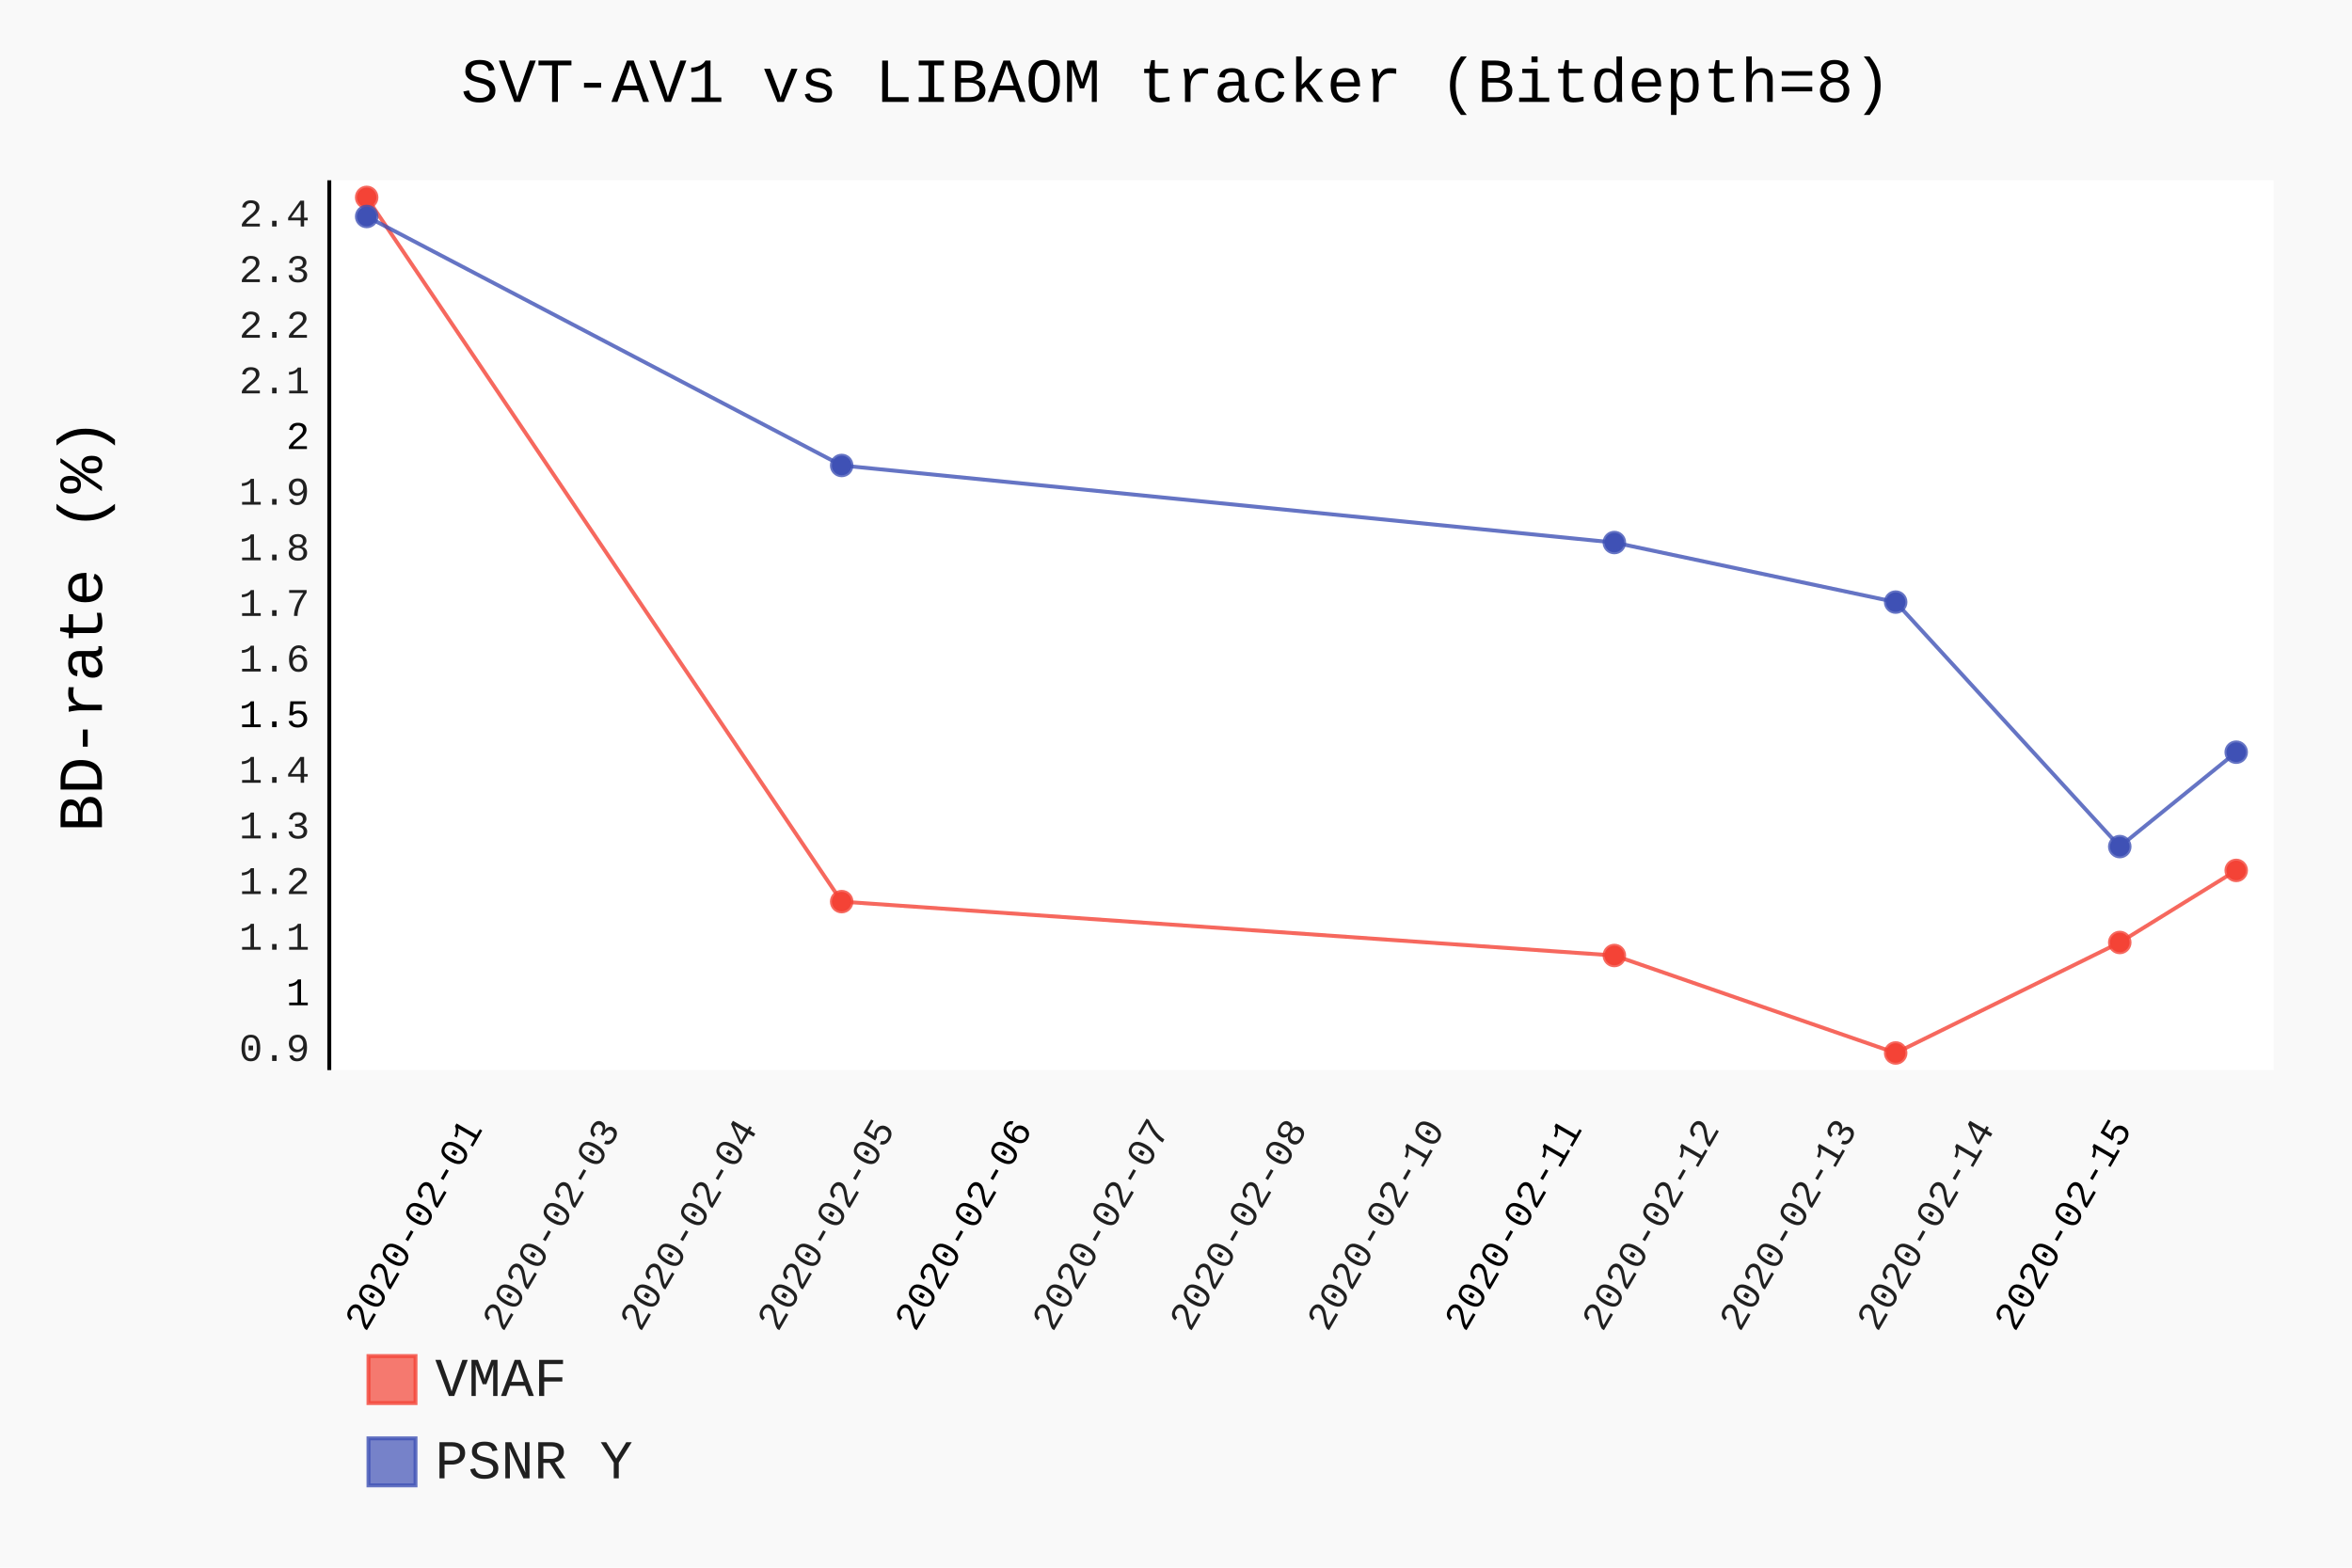
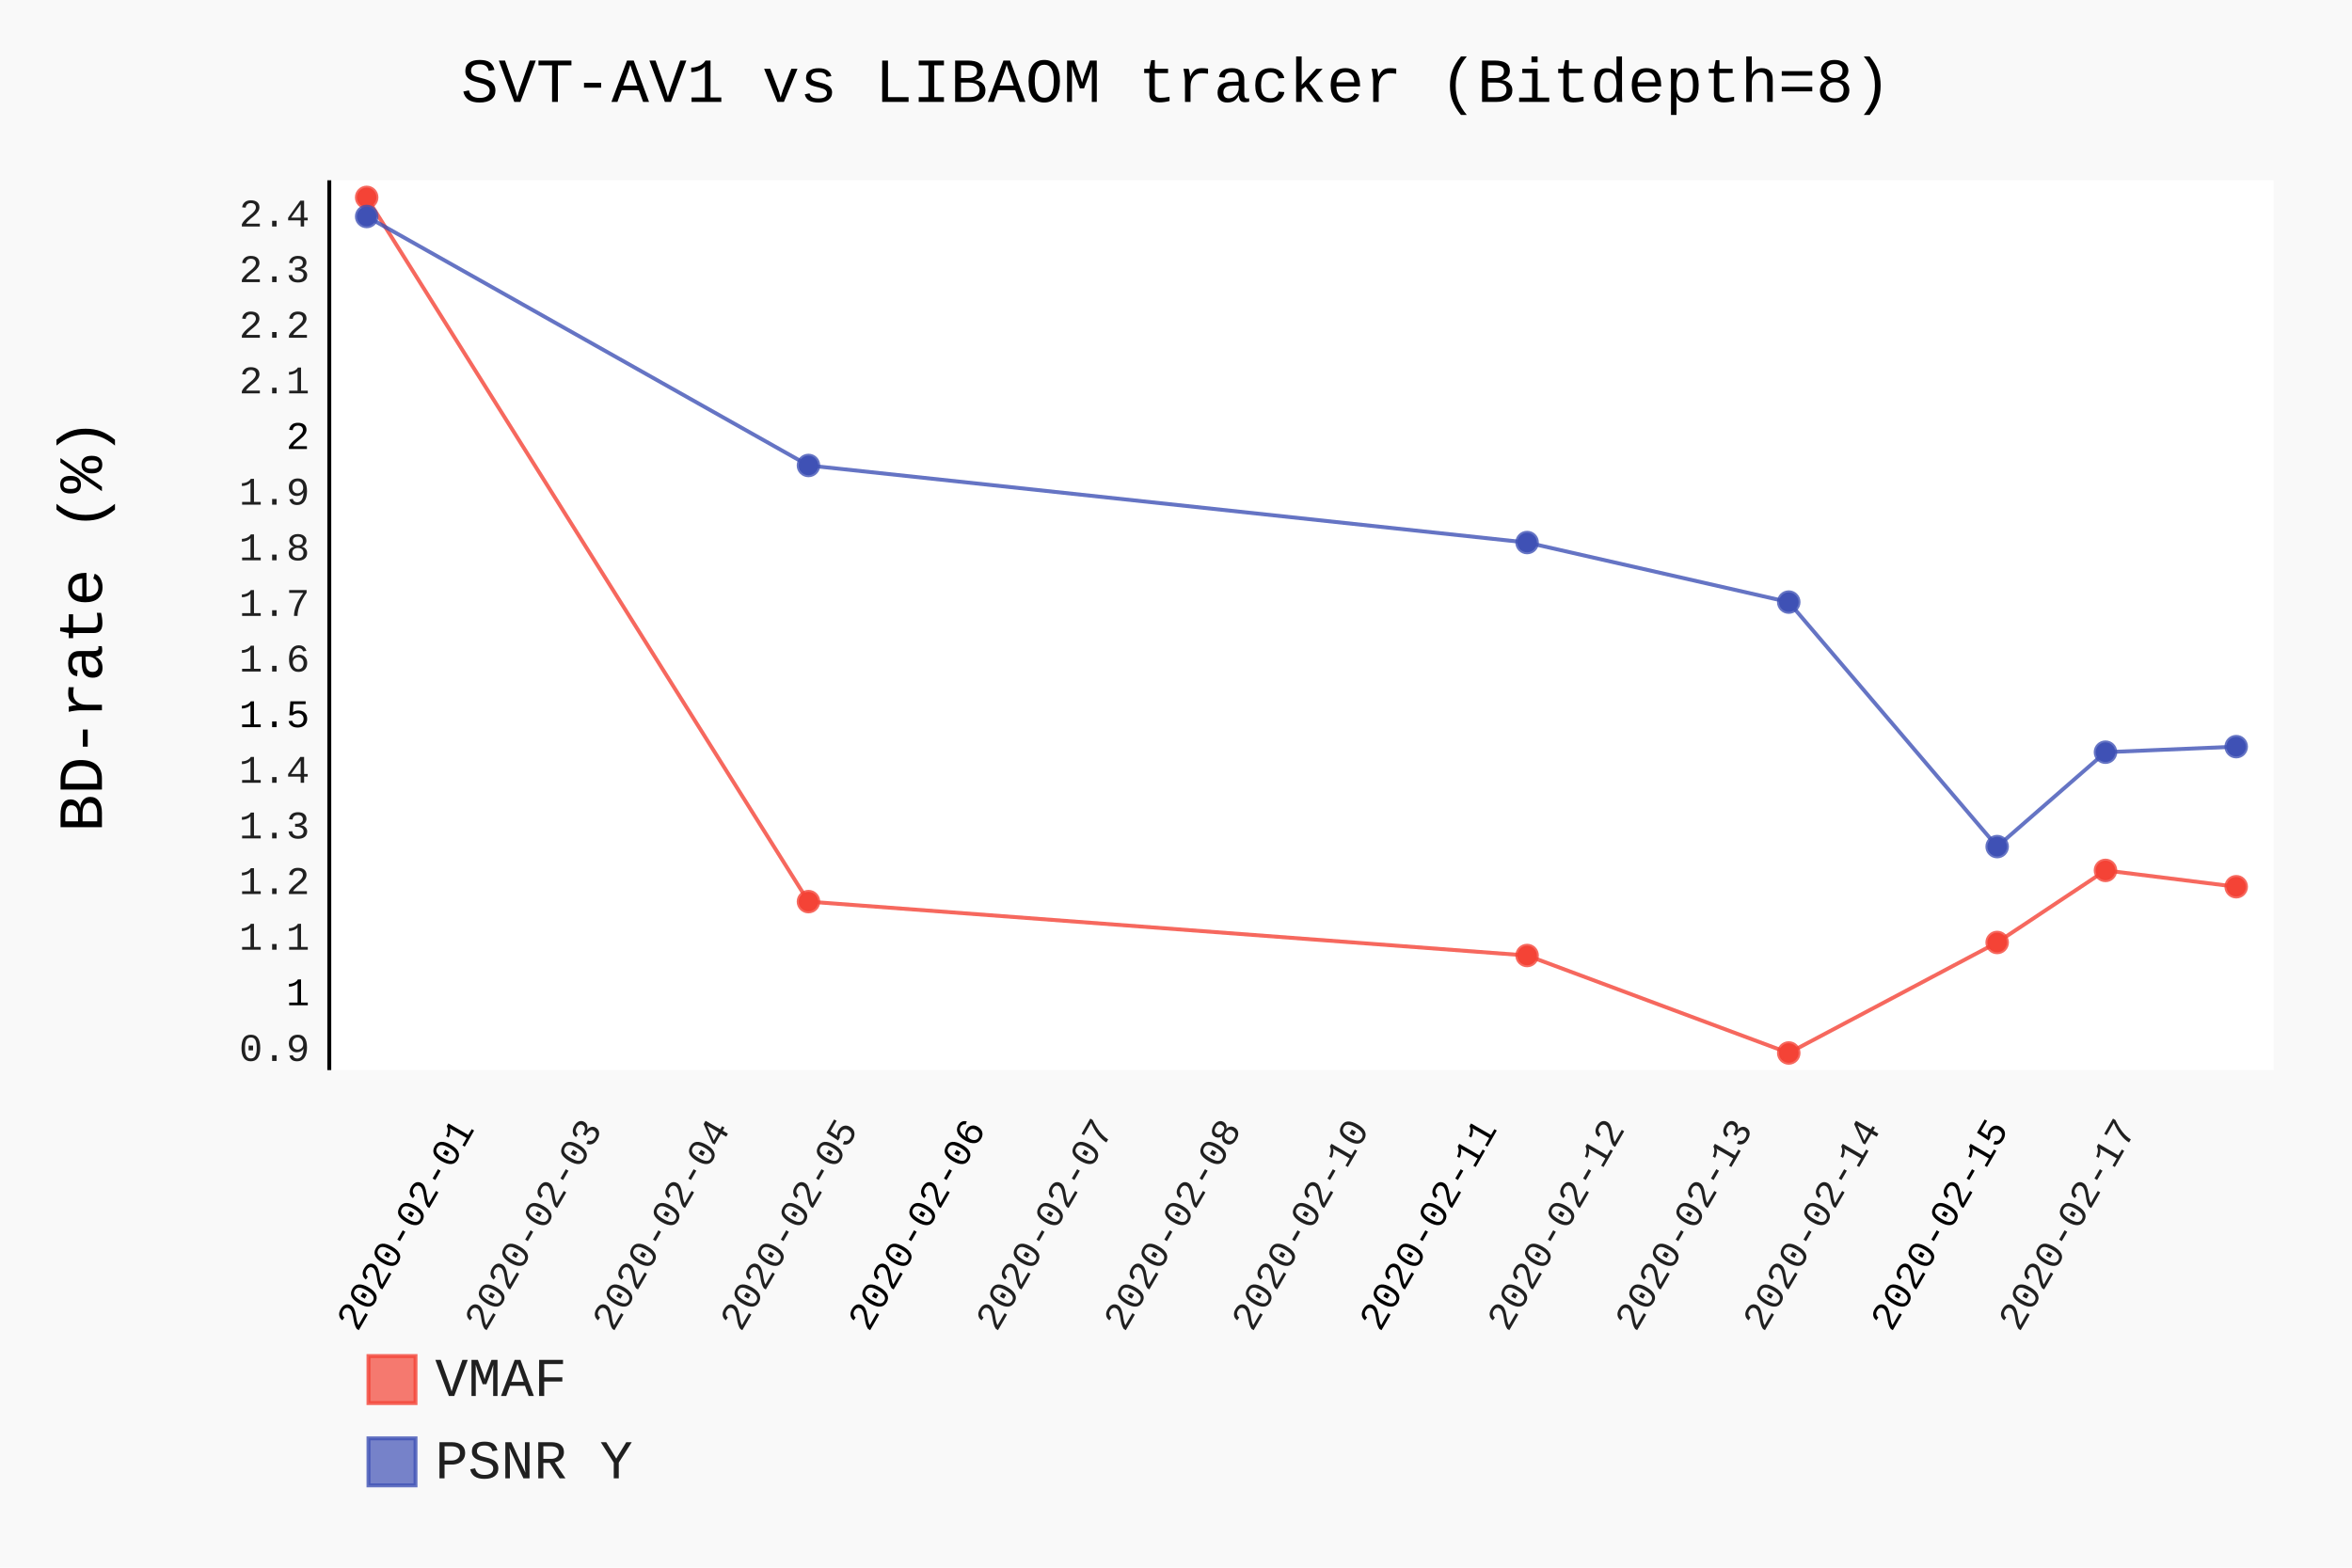
- <svg xmlns="http://www.w3.org/2000/svg" class="pygal-chart" id="chart-85bd0b49-80c1-4acf-bb02-d9fcb3540fab" viewBox="0 0 600 400">
+ <svg xmlns="http://www.w3.org/2000/svg" class="pygal-chart" id="chart-ac80be3a-4b1c-4b21-9d17-ecc917cd22ca" viewBox="0 0 600 400">
  <defs>
-     <style type="text/css">#chart-85bd0b49-80c1-4acf-bb02-d9fcb3540fab{-webkit-user-select:none;-webkit-font-smoothing:antialiased;font-family:Consolas,"Liberation Mono",Menlo,Courier,monospace}#chart-85bd0b49-80c1-4acf-bb02-d9fcb3540fab .title{font-family:Consolas,"Liberation Mono",Menlo,Courier,monospace;font-size:16px}#chart-85bd0b49-80c1-4acf-bb02-d9fcb3540fab .legends .legend text{font-family:Consolas,"Liberation Mono",Menlo,Courier,monospace;font-size:14px}#chart-85bd0b49-80c1-4acf-bb02-d9fcb3540fab .axis text{font-family:Consolas,"Liberation Mono",Menlo,Courier,monospace;font-size:10px}#chart-85bd0b49-80c1-4acf-bb02-d9fcb3540fab .axis text.major{font-family:Consolas,"Liberation Mono",Menlo,Courier,monospace;font-size:10px}#chart-85bd0b49-80c1-4acf-bb02-d9fcb3540fab .text-overlay text.value{font-family:Consolas,"Liberation Mono",Menlo,Courier,monospace;font-size:16px}#chart-85bd0b49-80c1-4acf-bb02-d9fcb3540fab .text-overlay text.label{font-family:Consolas,"Liberation Mono",Menlo,Courier,monospace;font-size:10px}#chart-85bd0b49-80c1-4acf-bb02-d9fcb3540fab .tooltip{font-family:Consolas,"Liberation Mono",Menlo,Courier,monospace;font-size:14px}#chart-85bd0b49-80c1-4acf-bb02-d9fcb3540fab text.no_data{font-family:Consolas,"Liberation Mono",Menlo,Courier,monospace;font-size:64px}
- #chart-85bd0b49-80c1-4acf-bb02-d9fcb3540fab{background-color:rgba(249,249,249,1)}#chart-85bd0b49-80c1-4acf-bb02-d9fcb3540fab path,#chart-85bd0b49-80c1-4acf-bb02-d9fcb3540fab line,#chart-85bd0b49-80c1-4acf-bb02-d9fcb3540fab rect,#chart-85bd0b49-80c1-4acf-bb02-d9fcb3540fab circle{-webkit-transition:150ms;-moz-transition:150ms;transition:150ms}#chart-85bd0b49-80c1-4acf-bb02-d9fcb3540fab .graph &gt; .background{fill:rgba(249,249,249,1)}#chart-85bd0b49-80c1-4acf-bb02-d9fcb3540fab .plot &gt; .background{fill:rgba(255,255,255,1)}#chart-85bd0b49-80c1-4acf-bb02-d9fcb3540fab .graph{fill:rgba(0,0,0,.87)}#chart-85bd0b49-80c1-4acf-bb02-d9fcb3540fab text.no_data{fill:rgba(0,0,0,1)}#chart-85bd0b49-80c1-4acf-bb02-d9fcb3540fab .title{fill:rgba(0,0,0,1)}#chart-85bd0b49-80c1-4acf-bb02-d9fcb3540fab .legends .legend text{fill:rgba(0,0,0,.87)}#chart-85bd0b49-80c1-4acf-bb02-d9fcb3540fab .legends .legend:hover text{fill:rgba(0,0,0,1)}#chart-85bd0b49-80c1-4acf-bb02-d9fcb3540fab .axis .line{stroke:rgba(0,0,0,1)}#chart-85bd0b49-80c1-4acf-bb02-d9fcb3540fab .axis .guide.line{stroke:rgba(0,0,0,.54)}#chart-85bd0b49-80c1-4acf-bb02-d9fcb3540fab .axis .major.line{stroke:rgba(0,0,0,.87)}#chart-85bd0b49-80c1-4acf-bb02-d9fcb3540fab .axis text.major{fill:rgba(0,0,0,1)}#chart-85bd0b49-80c1-4acf-bb02-d9fcb3540fab .axis.y .guides:hover .guide.line,#chart-85bd0b49-80c1-4acf-bb02-d9fcb3540fab .line-graph .axis.x .guides:hover .guide.line,#chart-85bd0b49-80c1-4acf-bb02-d9fcb3540fab .stackedline-graph .axis.x .guides:hover .guide.line,#chart-85bd0b49-80c1-4acf-bb02-d9fcb3540fab .xy-graph .axis.x .guides:hover .guide.line{stroke:rgba(0,0,0,1)}#chart-85bd0b49-80c1-4acf-bb02-d9fcb3540fab .axis .guides:hover text{fill:rgba(0,0,0,1)}#chart-85bd0b49-80c1-4acf-bb02-d9fcb3540fab .reactive{fill-opacity:.7;stroke-opacity:.8}#chart-85bd0b49-80c1-4acf-bb02-d9fcb3540fab .ci{stroke:rgba(0,0,0,.87)}#chart-85bd0b49-80c1-4acf-bb02-d9fcb3540fab .reactive.active,#chart-85bd0b49-80c1-4acf-bb02-d9fcb3540fab .active .reactive{fill-opacity:.8;stroke-opacity:.9;stroke-width:4}#chart-85bd0b49-80c1-4acf-bb02-d9fcb3540fab .ci .reactive.active{stroke-width:1.5}#chart-85bd0b49-80c1-4acf-bb02-d9fcb3540fab .series text{fill:rgba(0,0,0,1)}#chart-85bd0b49-80c1-4acf-bb02-d9fcb3540fab .tooltip rect{fill:rgba(255,255,255,1);stroke:rgba(0,0,0,1);-webkit-transition:opacity 150ms;-moz-transition:opacity 150ms;transition:opacity 150ms}#chart-85bd0b49-80c1-4acf-bb02-d9fcb3540fab .tooltip .label{fill:rgba(0,0,0,.87)}#chart-85bd0b49-80c1-4acf-bb02-d9fcb3540fab .tooltip .label{fill:rgba(0,0,0,.87)}#chart-85bd0b49-80c1-4acf-bb02-d9fcb3540fab .tooltip .legend{font-size:.8em;fill:rgba(0,0,0,.54)}#chart-85bd0b49-80c1-4acf-bb02-d9fcb3540fab .tooltip .x_label{font-size:.6em;fill:rgba(0,0,0,1)}#chart-85bd0b49-80c1-4acf-bb02-d9fcb3540fab .tooltip .xlink{font-size:.5em;text-decoration:underline}#chart-85bd0b49-80c1-4acf-bb02-d9fcb3540fab .tooltip .value{font-size:1.5em}#chart-85bd0b49-80c1-4acf-bb02-d9fcb3540fab .bound{font-size:.5em}#chart-85bd0b49-80c1-4acf-bb02-d9fcb3540fab .max-value{font-size:.75em;fill:rgba(0,0,0,.54)}#chart-85bd0b49-80c1-4acf-bb02-d9fcb3540fab .map-element{fill:rgba(255,255,255,1);stroke:rgba(0,0,0,.54) !important}#chart-85bd0b49-80c1-4acf-bb02-d9fcb3540fab .map-element .reactive{fill-opacity:inherit;stroke-opacity:inherit}#chart-85bd0b49-80c1-4acf-bb02-d9fcb3540fab .color-0,#chart-85bd0b49-80c1-4acf-bb02-d9fcb3540fab .color-0 a:visited{stroke:#F44336;fill:#F44336}#chart-85bd0b49-80c1-4acf-bb02-d9fcb3540fab .color-1,#chart-85bd0b49-80c1-4acf-bb02-d9fcb3540fab .color-1 a:visited{stroke:#3F51B5;fill:#3F51B5}#chart-85bd0b49-80c1-4acf-bb02-d9fcb3540fab .text-overlay .color-0 text{fill:black}#chart-85bd0b49-80c1-4acf-bb02-d9fcb3540fab .text-overlay .color-1 text{fill:black}
- #chart-85bd0b49-80c1-4acf-bb02-d9fcb3540fab text.no_data{text-anchor:middle}#chart-85bd0b49-80c1-4acf-bb02-d9fcb3540fab .guide.line{fill:none}#chart-85bd0b49-80c1-4acf-bb02-d9fcb3540fab .centered{text-anchor:middle}#chart-85bd0b49-80c1-4acf-bb02-d9fcb3540fab .title{text-anchor:middle}#chart-85bd0b49-80c1-4acf-bb02-d9fcb3540fab .legends .legend text{fill-opacity:1}#chart-85bd0b49-80c1-4acf-bb02-d9fcb3540fab .axis.x text{text-anchor:middle}#chart-85bd0b49-80c1-4acf-bb02-d9fcb3540fab .axis.x:not(.web) text[transform]{text-anchor:start}#chart-85bd0b49-80c1-4acf-bb02-d9fcb3540fab .axis.x:not(.web) text[transform].backwards{text-anchor:end}#chart-85bd0b49-80c1-4acf-bb02-d9fcb3540fab .axis.y text{text-anchor:end}#chart-85bd0b49-80c1-4acf-bb02-d9fcb3540fab .axis.y text[transform].backwards{text-anchor:start}#chart-85bd0b49-80c1-4acf-bb02-d9fcb3540fab .axis.y2 text{text-anchor:start}#chart-85bd0b49-80c1-4acf-bb02-d9fcb3540fab .axis.y2 text[transform].backwards{text-anchor:end}#chart-85bd0b49-80c1-4acf-bb02-d9fcb3540fab .axis .guide.line{stroke-dasharray:4,4}#chart-85bd0b49-80c1-4acf-bb02-d9fcb3540fab .axis .major.guide.line{stroke-dasharray:6,6}#chart-85bd0b49-80c1-4acf-bb02-d9fcb3540fab .horizontal .axis.y .guide.line,#chart-85bd0b49-80c1-4acf-bb02-d9fcb3540fab .horizontal .axis.y2 .guide.line,#chart-85bd0b49-80c1-4acf-bb02-d9fcb3540fab .vertical .axis.x .guide.line{opacity:0}#chart-85bd0b49-80c1-4acf-bb02-d9fcb3540fab .horizontal .axis.always_show .guide.line,#chart-85bd0b49-80c1-4acf-bb02-d9fcb3540fab .vertical .axis.always_show .guide.line{opacity:1 !important}#chart-85bd0b49-80c1-4acf-bb02-d9fcb3540fab .axis.y .guides:hover .guide.line,#chart-85bd0b49-80c1-4acf-bb02-d9fcb3540fab .axis.y2 .guides:hover .guide.line,#chart-85bd0b49-80c1-4acf-bb02-d9fcb3540fab .axis.x .guides:hover .guide.line{opacity:1}#chart-85bd0b49-80c1-4acf-bb02-d9fcb3540fab .axis .guides:hover text{opacity:1}#chart-85bd0b49-80c1-4acf-bb02-d9fcb3540fab .nofill{fill:none}#chart-85bd0b49-80c1-4acf-bb02-d9fcb3540fab .subtle-fill{fill-opacity:.2}#chart-85bd0b49-80c1-4acf-bb02-d9fcb3540fab .dot{stroke-width:1px;fill-opacity:1}#chart-85bd0b49-80c1-4acf-bb02-d9fcb3540fab .dot.active{stroke-width:5px}#chart-85bd0b49-80c1-4acf-bb02-d9fcb3540fab .dot.negative{fill:transparent}#chart-85bd0b49-80c1-4acf-bb02-d9fcb3540fab text,#chart-85bd0b49-80c1-4acf-bb02-d9fcb3540fab tspan{stroke:none !important}#chart-85bd0b49-80c1-4acf-bb02-d9fcb3540fab .series text.active{opacity:1}#chart-85bd0b49-80c1-4acf-bb02-d9fcb3540fab .tooltip rect{fill-opacity:.95;stroke-width:.5}#chart-85bd0b49-80c1-4acf-bb02-d9fcb3540fab .tooltip text{fill-opacity:1}#chart-85bd0b49-80c1-4acf-bb02-d9fcb3540fab .showable{visibility:hidden}#chart-85bd0b49-80c1-4acf-bb02-d9fcb3540fab .showable.shown{visibility:visible}#chart-85bd0b49-80c1-4acf-bb02-d9fcb3540fab .gauge-background{fill:rgba(229,229,229,1);stroke:none}#chart-85bd0b49-80c1-4acf-bb02-d9fcb3540fab .bg-lines{stroke:rgba(249,249,249,1);stroke-width:2px}</style>
+     <style type="text/css">#chart-ac80be3a-4b1c-4b21-9d17-ecc917cd22ca{-webkit-user-select:none;-webkit-font-smoothing:antialiased;font-family:Consolas,"Liberation Mono",Menlo,Courier,monospace}#chart-ac80be3a-4b1c-4b21-9d17-ecc917cd22ca .title{font-family:Consolas,"Liberation Mono",Menlo,Courier,monospace;font-size:16px}#chart-ac80be3a-4b1c-4b21-9d17-ecc917cd22ca .legends .legend text{font-family:Consolas,"Liberation Mono",Menlo,Courier,monospace;font-size:14px}#chart-ac80be3a-4b1c-4b21-9d17-ecc917cd22ca .axis text{font-family:Consolas,"Liberation Mono",Menlo,Courier,monospace;font-size:10px}#chart-ac80be3a-4b1c-4b21-9d17-ecc917cd22ca .axis text.major{font-family:Consolas,"Liberation Mono",Menlo,Courier,monospace;font-size:10px}#chart-ac80be3a-4b1c-4b21-9d17-ecc917cd22ca .text-overlay text.value{font-family:Consolas,"Liberation Mono",Menlo,Courier,monospace;font-size:16px}#chart-ac80be3a-4b1c-4b21-9d17-ecc917cd22ca .text-overlay text.label{font-family:Consolas,"Liberation Mono",Menlo,Courier,monospace;font-size:10px}#chart-ac80be3a-4b1c-4b21-9d17-ecc917cd22ca .tooltip{font-family:Consolas,"Liberation Mono",Menlo,Courier,monospace;font-size:14px}#chart-ac80be3a-4b1c-4b21-9d17-ecc917cd22ca text.no_data{font-family:Consolas,"Liberation Mono",Menlo,Courier,monospace;font-size:64px}
+ #chart-ac80be3a-4b1c-4b21-9d17-ecc917cd22ca{background-color:rgba(249,249,249,1)}#chart-ac80be3a-4b1c-4b21-9d17-ecc917cd22ca path,#chart-ac80be3a-4b1c-4b21-9d17-ecc917cd22ca line,#chart-ac80be3a-4b1c-4b21-9d17-ecc917cd22ca rect,#chart-ac80be3a-4b1c-4b21-9d17-ecc917cd22ca circle{-webkit-transition:150ms;-moz-transition:150ms;transition:150ms}#chart-ac80be3a-4b1c-4b21-9d17-ecc917cd22ca .graph &gt; .background{fill:rgba(249,249,249,1)}#chart-ac80be3a-4b1c-4b21-9d17-ecc917cd22ca .plot &gt; .background{fill:rgba(255,255,255,1)}#chart-ac80be3a-4b1c-4b21-9d17-ecc917cd22ca .graph{fill:rgba(0,0,0,.87)}#chart-ac80be3a-4b1c-4b21-9d17-ecc917cd22ca text.no_data{fill:rgba(0,0,0,1)}#chart-ac80be3a-4b1c-4b21-9d17-ecc917cd22ca .title{fill:rgba(0,0,0,1)}#chart-ac80be3a-4b1c-4b21-9d17-ecc917cd22ca .legends .legend text{fill:rgba(0,0,0,.87)}#chart-ac80be3a-4b1c-4b21-9d17-ecc917cd22ca .legends .legend:hover text{fill:rgba(0,0,0,1)}#chart-ac80be3a-4b1c-4b21-9d17-ecc917cd22ca .axis .line{stroke:rgba(0,0,0,1)}#chart-ac80be3a-4b1c-4b21-9d17-ecc917cd22ca .axis .guide.line{stroke:rgba(0,0,0,.54)}#chart-ac80be3a-4b1c-4b21-9d17-ecc917cd22ca .axis .major.line{stroke:rgba(0,0,0,.87)}#chart-ac80be3a-4b1c-4b21-9d17-ecc917cd22ca .axis text.major{fill:rgba(0,0,0,1)}#chart-ac80be3a-4b1c-4b21-9d17-ecc917cd22ca .axis.y .guides:hover .guide.line,#chart-ac80be3a-4b1c-4b21-9d17-ecc917cd22ca .line-graph .axis.x .guides:hover .guide.line,#chart-ac80be3a-4b1c-4b21-9d17-ecc917cd22ca .stackedline-graph .axis.x .guides:hover .guide.line,#chart-ac80be3a-4b1c-4b21-9d17-ecc917cd22ca .xy-graph .axis.x .guides:hover .guide.line{stroke:rgba(0,0,0,1)}#chart-ac80be3a-4b1c-4b21-9d17-ecc917cd22ca .axis .guides:hover text{fill:rgba(0,0,0,1)}#chart-ac80be3a-4b1c-4b21-9d17-ecc917cd22ca .reactive{fill-opacity:.7;stroke-opacity:.8}#chart-ac80be3a-4b1c-4b21-9d17-ecc917cd22ca .ci{stroke:rgba(0,0,0,.87)}#chart-ac80be3a-4b1c-4b21-9d17-ecc917cd22ca .reactive.active,#chart-ac80be3a-4b1c-4b21-9d17-ecc917cd22ca .active .reactive{fill-opacity:.8;stroke-opacity:.9;stroke-width:4}#chart-ac80be3a-4b1c-4b21-9d17-ecc917cd22ca .ci .reactive.active{stroke-width:1.5}#chart-ac80be3a-4b1c-4b21-9d17-ecc917cd22ca .series text{fill:rgba(0,0,0,1)}#chart-ac80be3a-4b1c-4b21-9d17-ecc917cd22ca .tooltip rect{fill:rgba(255,255,255,1);stroke:rgba(0,0,0,1);-webkit-transition:opacity 150ms;-moz-transition:opacity 150ms;transition:opacity 150ms}#chart-ac80be3a-4b1c-4b21-9d17-ecc917cd22ca .tooltip .label{fill:rgba(0,0,0,.87)}#chart-ac80be3a-4b1c-4b21-9d17-ecc917cd22ca .tooltip .label{fill:rgba(0,0,0,.87)}#chart-ac80be3a-4b1c-4b21-9d17-ecc917cd22ca .tooltip .legend{font-size:.8em;fill:rgba(0,0,0,.54)}#chart-ac80be3a-4b1c-4b21-9d17-ecc917cd22ca .tooltip .x_label{font-size:.6em;fill:rgba(0,0,0,1)}#chart-ac80be3a-4b1c-4b21-9d17-ecc917cd22ca .tooltip .xlink{font-size:.5em;text-decoration:underline}#chart-ac80be3a-4b1c-4b21-9d17-ecc917cd22ca .tooltip .value{font-size:1.5em}#chart-ac80be3a-4b1c-4b21-9d17-ecc917cd22ca .bound{font-size:.5em}#chart-ac80be3a-4b1c-4b21-9d17-ecc917cd22ca .max-value{font-size:.75em;fill:rgba(0,0,0,.54)}#chart-ac80be3a-4b1c-4b21-9d17-ecc917cd22ca .map-element{fill:rgba(255,255,255,1);stroke:rgba(0,0,0,.54) !important}#chart-ac80be3a-4b1c-4b21-9d17-ecc917cd22ca .map-element .reactive{fill-opacity:inherit;stroke-opacity:inherit}#chart-ac80be3a-4b1c-4b21-9d17-ecc917cd22ca .color-0,#chart-ac80be3a-4b1c-4b21-9d17-ecc917cd22ca .color-0 a:visited{stroke:#F44336;fill:#F44336}#chart-ac80be3a-4b1c-4b21-9d17-ecc917cd22ca .color-1,#chart-ac80be3a-4b1c-4b21-9d17-ecc917cd22ca .color-1 a:visited{stroke:#3F51B5;fill:#3F51B5}#chart-ac80be3a-4b1c-4b21-9d17-ecc917cd22ca .text-overlay .color-0 text{fill:black}#chart-ac80be3a-4b1c-4b21-9d17-ecc917cd22ca .text-overlay .color-1 text{fill:black}
+ #chart-ac80be3a-4b1c-4b21-9d17-ecc917cd22ca text.no_data{text-anchor:middle}#chart-ac80be3a-4b1c-4b21-9d17-ecc917cd22ca .guide.line{fill:none}#chart-ac80be3a-4b1c-4b21-9d17-ecc917cd22ca .centered{text-anchor:middle}#chart-ac80be3a-4b1c-4b21-9d17-ecc917cd22ca .title{text-anchor:middle}#chart-ac80be3a-4b1c-4b21-9d17-ecc917cd22ca .legends .legend text{fill-opacity:1}#chart-ac80be3a-4b1c-4b21-9d17-ecc917cd22ca .axis.x text{text-anchor:middle}#chart-ac80be3a-4b1c-4b21-9d17-ecc917cd22ca .axis.x:not(.web) text[transform]{text-anchor:start}#chart-ac80be3a-4b1c-4b21-9d17-ecc917cd22ca .axis.x:not(.web) text[transform].backwards{text-anchor:end}#chart-ac80be3a-4b1c-4b21-9d17-ecc917cd22ca .axis.y text{text-anchor:end}#chart-ac80be3a-4b1c-4b21-9d17-ecc917cd22ca .axis.y text[transform].backwards{text-anchor:start}#chart-ac80be3a-4b1c-4b21-9d17-ecc917cd22ca .axis.y2 text{text-anchor:start}#chart-ac80be3a-4b1c-4b21-9d17-ecc917cd22ca .axis.y2 text[transform].backwards{text-anchor:end}#chart-ac80be3a-4b1c-4b21-9d17-ecc917cd22ca .axis .guide.line{stroke-dasharray:4,4}#chart-ac80be3a-4b1c-4b21-9d17-ecc917cd22ca .axis .major.guide.line{stroke-dasharray:6,6}#chart-ac80be3a-4b1c-4b21-9d17-ecc917cd22ca .horizontal .axis.y .guide.line,#chart-ac80be3a-4b1c-4b21-9d17-ecc917cd22ca .horizontal .axis.y2 .guide.line,#chart-ac80be3a-4b1c-4b21-9d17-ecc917cd22ca .vertical .axis.x .guide.line{opacity:0}#chart-ac80be3a-4b1c-4b21-9d17-ecc917cd22ca .horizontal .axis.always_show .guide.line,#chart-ac80be3a-4b1c-4b21-9d17-ecc917cd22ca .vertical .axis.always_show .guide.line{opacity:1 !important}#chart-ac80be3a-4b1c-4b21-9d17-ecc917cd22ca .axis.y .guides:hover .guide.line,#chart-ac80be3a-4b1c-4b21-9d17-ecc917cd22ca .axis.y2 .guides:hover .guide.line,#chart-ac80be3a-4b1c-4b21-9d17-ecc917cd22ca .axis.x .guides:hover .guide.line{opacity:1}#chart-ac80be3a-4b1c-4b21-9d17-ecc917cd22ca .axis .guides:hover text{opacity:1}#chart-ac80be3a-4b1c-4b21-9d17-ecc917cd22ca .nofill{fill:none}#chart-ac80be3a-4b1c-4b21-9d17-ecc917cd22ca .subtle-fill{fill-opacity:.2}#chart-ac80be3a-4b1c-4b21-9d17-ecc917cd22ca .dot{stroke-width:1px;fill-opacity:1}#chart-ac80be3a-4b1c-4b21-9d17-ecc917cd22ca .dot.active{stroke-width:5px}#chart-ac80be3a-4b1c-4b21-9d17-ecc917cd22ca .dot.negative{fill:transparent}#chart-ac80be3a-4b1c-4b21-9d17-ecc917cd22ca text,#chart-ac80be3a-4b1c-4b21-9d17-ecc917cd22ca tspan{stroke:none !important}#chart-ac80be3a-4b1c-4b21-9d17-ecc917cd22ca .series text.active{opacity:1}#chart-ac80be3a-4b1c-4b21-9d17-ecc917cd22ca .tooltip rect{fill-opacity:.95;stroke-width:.5}#chart-ac80be3a-4b1c-4b21-9d17-ecc917cd22ca .tooltip text{fill-opacity:1}#chart-ac80be3a-4b1c-4b21-9d17-ecc917cd22ca .showable{visibility:hidden}#chart-ac80be3a-4b1c-4b21-9d17-ecc917cd22ca .showable.shown{visibility:visible}#chart-ac80be3a-4b1c-4b21-9d17-ecc917cd22ca .gauge-background{fill:rgba(229,229,229,1);stroke:none}#chart-ac80be3a-4b1c-4b21-9d17-ecc917cd22ca .bg-lines{stroke:rgba(249,249,249,1);stroke-width:2px}</style>
  </defs>
  <g class="graph datetimeline-graph vertical">
    <rect class="background" height="400" width="600" x="0" y="0" />
    <g class="plot" transform="translate(84, 46)">
      <rect class="background" height="227.038" width="496.0" x="0" y="0" />
      <g class="axis y">
        <g class="guides">
          <text class="" x="-5" y="224.699">0.9</text>
        </g>
        <g class="guides">
          <text class="major" x="-5" y="210.506">1</text>
        </g>
        <g class="guides">
          <text class="" x="-5" y="196.312">1.1</text>
        </g>
        <g class="guides">
          <text class="" x="-5" y="182.118">1.2</text>
        </g>
        <g class="guides">
          <text class="" x="-5" y="167.925">1.3</text>
        </g>
        <g class="guides">
          <text class="" x="-5" y="153.731">1.4</text>
        </g>
        <g class="guides">
          <text class="major" x="-5" y="139.537">1.5</text>
        </g>
        <g class="guides">
          <text class="" x="-5" y="125.343">1.6</text>
        </g>
        <g class="guides">
          <text class="" x="-5" y="111.15">1.7</text>
        </g>
        <g class="guides">
          <text class="" x="-5" y="96.956">1.8</text>
        </g>
        <g class="guides">
          <text class="" x="-5" y="82.762">1.9</text>
        </g>
        <g class="guides">
          <text class="major" x="-5" y="68.569">2</text>
        </g>
        <g class="guides">
          <text class="" x="-5" y="54.375">2.1</text>
        </g>
        <g class="guides">
          <text class="" x="-5" y="40.181">2.2</text>
        </g>
        <g class="guides">
          <text class="" x="-5" y="25.987">2.3</text>
        </g>
        <g class="guides">
          <text class="" x="-5" y="11.794">2.4</text>
        </g>
      </g>
      <g class="axis x">
        <path class="line" d="M0 0 v227.038" />
        <g class="guides">
-           <path class="major guide line" d="M39.271 0 v227.038" />
-           <text class="major backwards" transform="rotate(300 39.27147 242.0385)" x="39.271" y="242.038">2020-02-01</text>
-         </g>
-         <g class="guides">
-           <path class="guide line" d="M74.334 0 v227.038" />
-           <text class="backwards" transform="rotate(300 74.33398 242.0385)" x="74.334" y="242.038">2020-02-03</text>
-         </g>
-         <g class="guides">
-           <path class="guide line" d="M109.396 0 v227.038" />
-           <text class="backwards" transform="rotate(300 109.3965 242.0385)" x="109.396" y="242.038">2020-02-04</text>
-         </g>
-         <g class="guides">
-           <path class="guide line" d="M144.459 0 v227.038" />
-           <text class="backwards" transform="rotate(300 144.459 242.0385)" x="144.459" y="242.038">2020-02-05</text>
-         </g>
-         <g class="guides">
-           <path class="major guide line" d="M179.522 0 v227.038" />
-           <text class="major backwards" transform="rotate(300 179.5215 242.0385)" x="179.522" y="242.038">2020-02-06</text>
-         </g>
-         <g class="guides">
-           <path class="guide line" d="M214.584 0 v227.038" />
-           <text class="backwards" transform="rotate(300 214.584 242.0385)" x="214.584" y="242.038">2020-02-07</text>
-         </g>
-         <g class="guides">
-           <path class="guide line" d="M249.647 0 v227.038" />
-           <text class="backwards" transform="rotate(300 249.6465 242.0385)" x="249.647" y="242.038">2020-02-08</text>
-         </g>
-         <g class="guides">
-           <path class="guide line" d="M284.709 0 v227.038" />
-           <text class="backwards" transform="rotate(300 284.709 242.0385)" x="284.709" y="242.038">2020-02-10</text>
-         </g>
-         <g class="guides">
-           <path class="major guide line" d="M319.772 0 v227.038" />
-           <text class="major backwards" transform="rotate(300 319.7716 242.0385)" x="319.772" y="242.038">2020-02-11</text>
-         </g>
-         <g class="guides">
-           <path class="guide line" d="M354.834 0 v227.038" />
-           <text class="backwards" transform="rotate(300 354.8341 242.0385)" x="354.834" y="242.038">2020-02-12</text>
-         </g>
-         <g class="guides">
-           <path class="guide line" d="M389.897 0 v227.038" />
-           <text class="backwards" transform="rotate(300 389.8966 242.0385)" x="389.897" y="242.038">2020-02-13</text>
-         </g>
-         <g class="guides">
-           <path class="guide line" d="M424.959 0 v227.038" />
-           <text class="backwards" transform="rotate(300 424.9591 242.0385)" x="424.959" y="242.038">2020-02-14</text>
-         </g>
-         <g class="guides">
-           <path class="major guide line" d="M460.022 0 v227.038" />
-           <text class="major backwards" transform="rotate(300 460.0216 242.0385)" x="460.022" y="242.038">2020-02-15</text>
+           <path class="major guide line" d="M37.192 0 v227.038" />
+           <text class="major backwards" transform="rotate(300 37.19226 242.0385)" x="37.192" y="242.038">2020-02-01</text>
+         </g>
+         <g class="guides">
+           <path class="guide line" d="M69.803 0 v227.038" />
+           <text class="backwards" transform="rotate(300 69.80288 242.0385)" x="69.803" y="242.038">2020-02-03</text>
+         </g>
+         <g class="guides">
+           <path class="guide line" d="M102.413 0 v227.038" />
+           <text class="backwards" transform="rotate(300 102.4135 242.0385)" x="102.413" y="242.038">2020-02-04</text>
+         </g>
+         <g class="guides">
+           <path class="guide line" d="M135.024 0 v227.038" />
+           <text class="backwards" transform="rotate(300 135.0241 242.0385)" x="135.024" y="242.038">2020-02-05</text>
+         </g>
+         <g class="guides">
+           <path class="major guide line" d="M167.635 0 v227.038" />
+           <text class="major backwards" transform="rotate(300 167.6347 242.0385)" x="167.635" y="242.038">2020-02-06</text>
+         </g>
+         <g class="guides">
+           <path class="guide line" d="M200.245 0 v227.038" />
+           <text class="backwards" transform="rotate(300 200.2453 242.0385)" x="200.245" y="242.038">2020-02-07</text>
+         </g>
+         <g class="guides">
+           <path class="guide line" d="M232.856 0 v227.038" />
+           <text class="backwards" transform="rotate(300 232.856 242.0385)" x="232.856" y="242.038">2020-02-08</text>
+         </g>
+         <g class="guides">
+           <path class="guide line" d="M265.467 0 v227.038" />
+           <text class="backwards" transform="rotate(300 265.4666 242.0385)" x="265.467" y="242.038">2020-02-10</text>
+         </g>
+         <g class="guides">
+           <path class="major guide line" d="M298.077 0 v227.038" />
+           <text class="major backwards" transform="rotate(300 298.0772 242.0385)" x="298.077" y="242.038">2020-02-11</text>
+         </g>
+         <g class="guides">
+           <path class="guide line" d="M330.688 0 v227.038" />
+           <text class="backwards" transform="rotate(300 330.6878 242.0385)" x="330.688" y="242.038">2020-02-12</text>
+         </g>
+         <g class="guides">
+           <path class="guide line" d="M363.298 0 v227.038" />
+           <text class="backwards" transform="rotate(300 363.2984 242.0385)" x="363.298" y="242.038">2020-02-13</text>
+         </g>
+         <g class="guides">
+           <path class="guide line" d="M395.909 0 v227.038" />
+           <text class="backwards" transform="rotate(300 395.909 242.0385)" x="395.909" y="242.038">2020-02-14</text>
+         </g>
+         <g class="guides">
+           <path class="major guide line" d="M428.52 0 v227.038" />
+           <text class="major backwards" transform="rotate(300 428.5196 242.0385)" x="428.52" y="242.038">2020-02-15</text>
+         </g>
+         <g class="guides">
+           <path class="guide line" d="M461.13 0 v227.038" />
+           <text class="backwards" transform="rotate(300 461.1303 242.0385)" x="461.13" y="242.038">2020-02-17</text>
        </g>
      </g>
      <g class="series serie-0 color-0">
-         <path class="line reactive nofill" d="M9.538 4.366 L130.714 184.052 327.825 197.798 399.589 222.672 456.755 194.476 486.462 176.089" />
+         <path class="line reactive nofill" d="M9.538 4.366 L122.241 184.052 305.568 197.798 372.313 222.672 425.481 194.476 453.111 176.089 486.462 180.253" />
      </g>
      <g class="series serie-1 color-1">
-         <path class="line reactive nofill" d="M9.538 9.238 L130.714 72.765 327.825 92.429 399.589 107.628 456.755 170.011 486.462 145.924" />
+         <path class="line reactive nofill" d="M9.538 9.238 L122.241 72.765 305.568 92.429 372.313 107.628 425.481 170.011 453.111 145.924 486.462 144.508" />
      </g>
    </g>
    <g class="titles">
      <text class="title plot_title" x="300.0" y="26">SVT-AV1 vs LIBAOM tracker (Bitdepth=8)</text>
      <text class="title" transform="rotate(-90 0 159.5192)" x="0" y="185.519">BD-rate (%)</text>
    </g>
    <g class="plot overlay" transform="translate(84, 46)">
      <g class="series serie-0 color-0">
        <g class="dots">
          <circle class="dot reactive tooltip-trigger" cx="9.538" cy="4.366" r="2.5" />
        </g>
        <g class="dots">
-           <circle class="dot reactive tooltip-trigger" cx="130.714" cy="184.052" r="2.5" />
-         </g>
-         <g class="dots">
-           <circle class="dot reactive tooltip-trigger" cx="327.825" cy="197.798" r="2.5" />
-         </g>
-         <g class="dots">
-           <circle class="dot reactive tooltip-trigger" cx="399.589" cy="222.672" r="2.5" />
-         </g>
-         <g class="dots">
-           <circle class="dot reactive tooltip-trigger" cx="456.755" cy="194.476" r="2.5" />
-         </g>
-         <g class="dots">
-           <circle class="dot reactive tooltip-trigger" cx="486.462" cy="176.089" r="2.5" />
+           <circle class="dot reactive tooltip-trigger" cx="122.241" cy="184.052" r="2.5" />
+         </g>
+         <g class="dots">
+           <circle class="dot reactive tooltip-trigger" cx="305.568" cy="197.798" r="2.5" />
+         </g>
+         <g class="dots">
+           <circle class="dot reactive tooltip-trigger" cx="372.313" cy="222.672" r="2.5" />
+         </g>
+         <g class="dots">
+           <circle class="dot reactive tooltip-trigger" cx="425.481" cy="194.476" r="2.5" />
+         </g>
+         <g class="dots">
+           <circle class="dot reactive tooltip-trigger" cx="453.111" cy="176.089" r="2.5" />
+         </g>
+         <g class="dots">
+           <circle class="dot reactive tooltip-trigger" cx="486.462" cy="180.253" r="2.5" />
        </g>
      </g>
      <g class="series serie-1 color-1">
        <g class="dots">
          <circle class="dot reactive tooltip-trigger" cx="9.538" cy="9.238" r="2.5" />
        </g>
        <g class="dots">
-           <circle class="dot reactive tooltip-trigger" cx="130.714" cy="72.765" r="2.5" />
-         </g>
-         <g class="dots">
-           <circle class="dot reactive tooltip-trigger" cx="327.825" cy="92.429" r="2.5" />
-         </g>
-         <g class="dots">
-           <circle class="dot reactive tooltip-trigger" cx="399.589" cy="107.628" r="2.5" />
-         </g>
-         <g class="dots">
-           <circle class="dot reactive tooltip-trigger" cx="456.755" cy="170.011" r="2.5" />
-         </g>
-         <g class="dots">
-           <circle class="dot reactive tooltip-trigger" cx="486.462" cy="145.924" r="2.5" />
+           <circle class="dot reactive tooltip-trigger" cx="122.241" cy="72.765" r="2.5" />
+         </g>
+         <g class="dots">
+           <circle class="dot reactive tooltip-trigger" cx="305.568" cy="92.429" r="2.5" />
+         </g>
+         <g class="dots">
+           <circle class="dot reactive tooltip-trigger" cx="372.313" cy="107.628" r="2.5" />
+         </g>
+         <g class="dots">
+           <circle class="dot reactive tooltip-trigger" cx="425.481" cy="170.011" r="2.5" />
+         </g>
+         <g class="dots">
+           <circle class="dot reactive tooltip-trigger" cx="453.111" cy="145.924" r="2.5" />
+         </g>
+         <g class="dots">
+           <circle class="dot reactive tooltip-trigger" cx="486.462" cy="144.508" r="2.5" />
        </g>
      </g>
    </g>
    <g class="plot text-overlay" transform="translate(84, 46)">
      <g class="series serie-0 color-0" />
      <g class="series serie-1 color-1" />
    </g>
    <g class="plot tooltip-overlay" transform="translate(84, 46)">
      <g class="tooltip" style="opacity: 0" transform="translate(0 0)">
        <rect class="tooltip-box" height="0" rx="0" ry="0" width="0" />
        <g class="text" />
      </g>
    </g>
    <g class="legends" transform="translate(94, 345)">
      <g class="legend reactive activate-serie" id="activate-serie-0">
        <rect class="color-0 reactive" height="12" width="12" x="0.0" y="1.0" />
        <text x="17.0" y="11.2">VMAF</text>
      </g>
      <g class="legend reactive activate-serie" id="activate-serie-1">
        <rect class="color-1 reactive" height="12" width="12" x="0.0" y="22.0" />
        <text x="17.0" y="32.2">PSNR Y</text>
      </g>
    </g>
  </g>
</svg>
